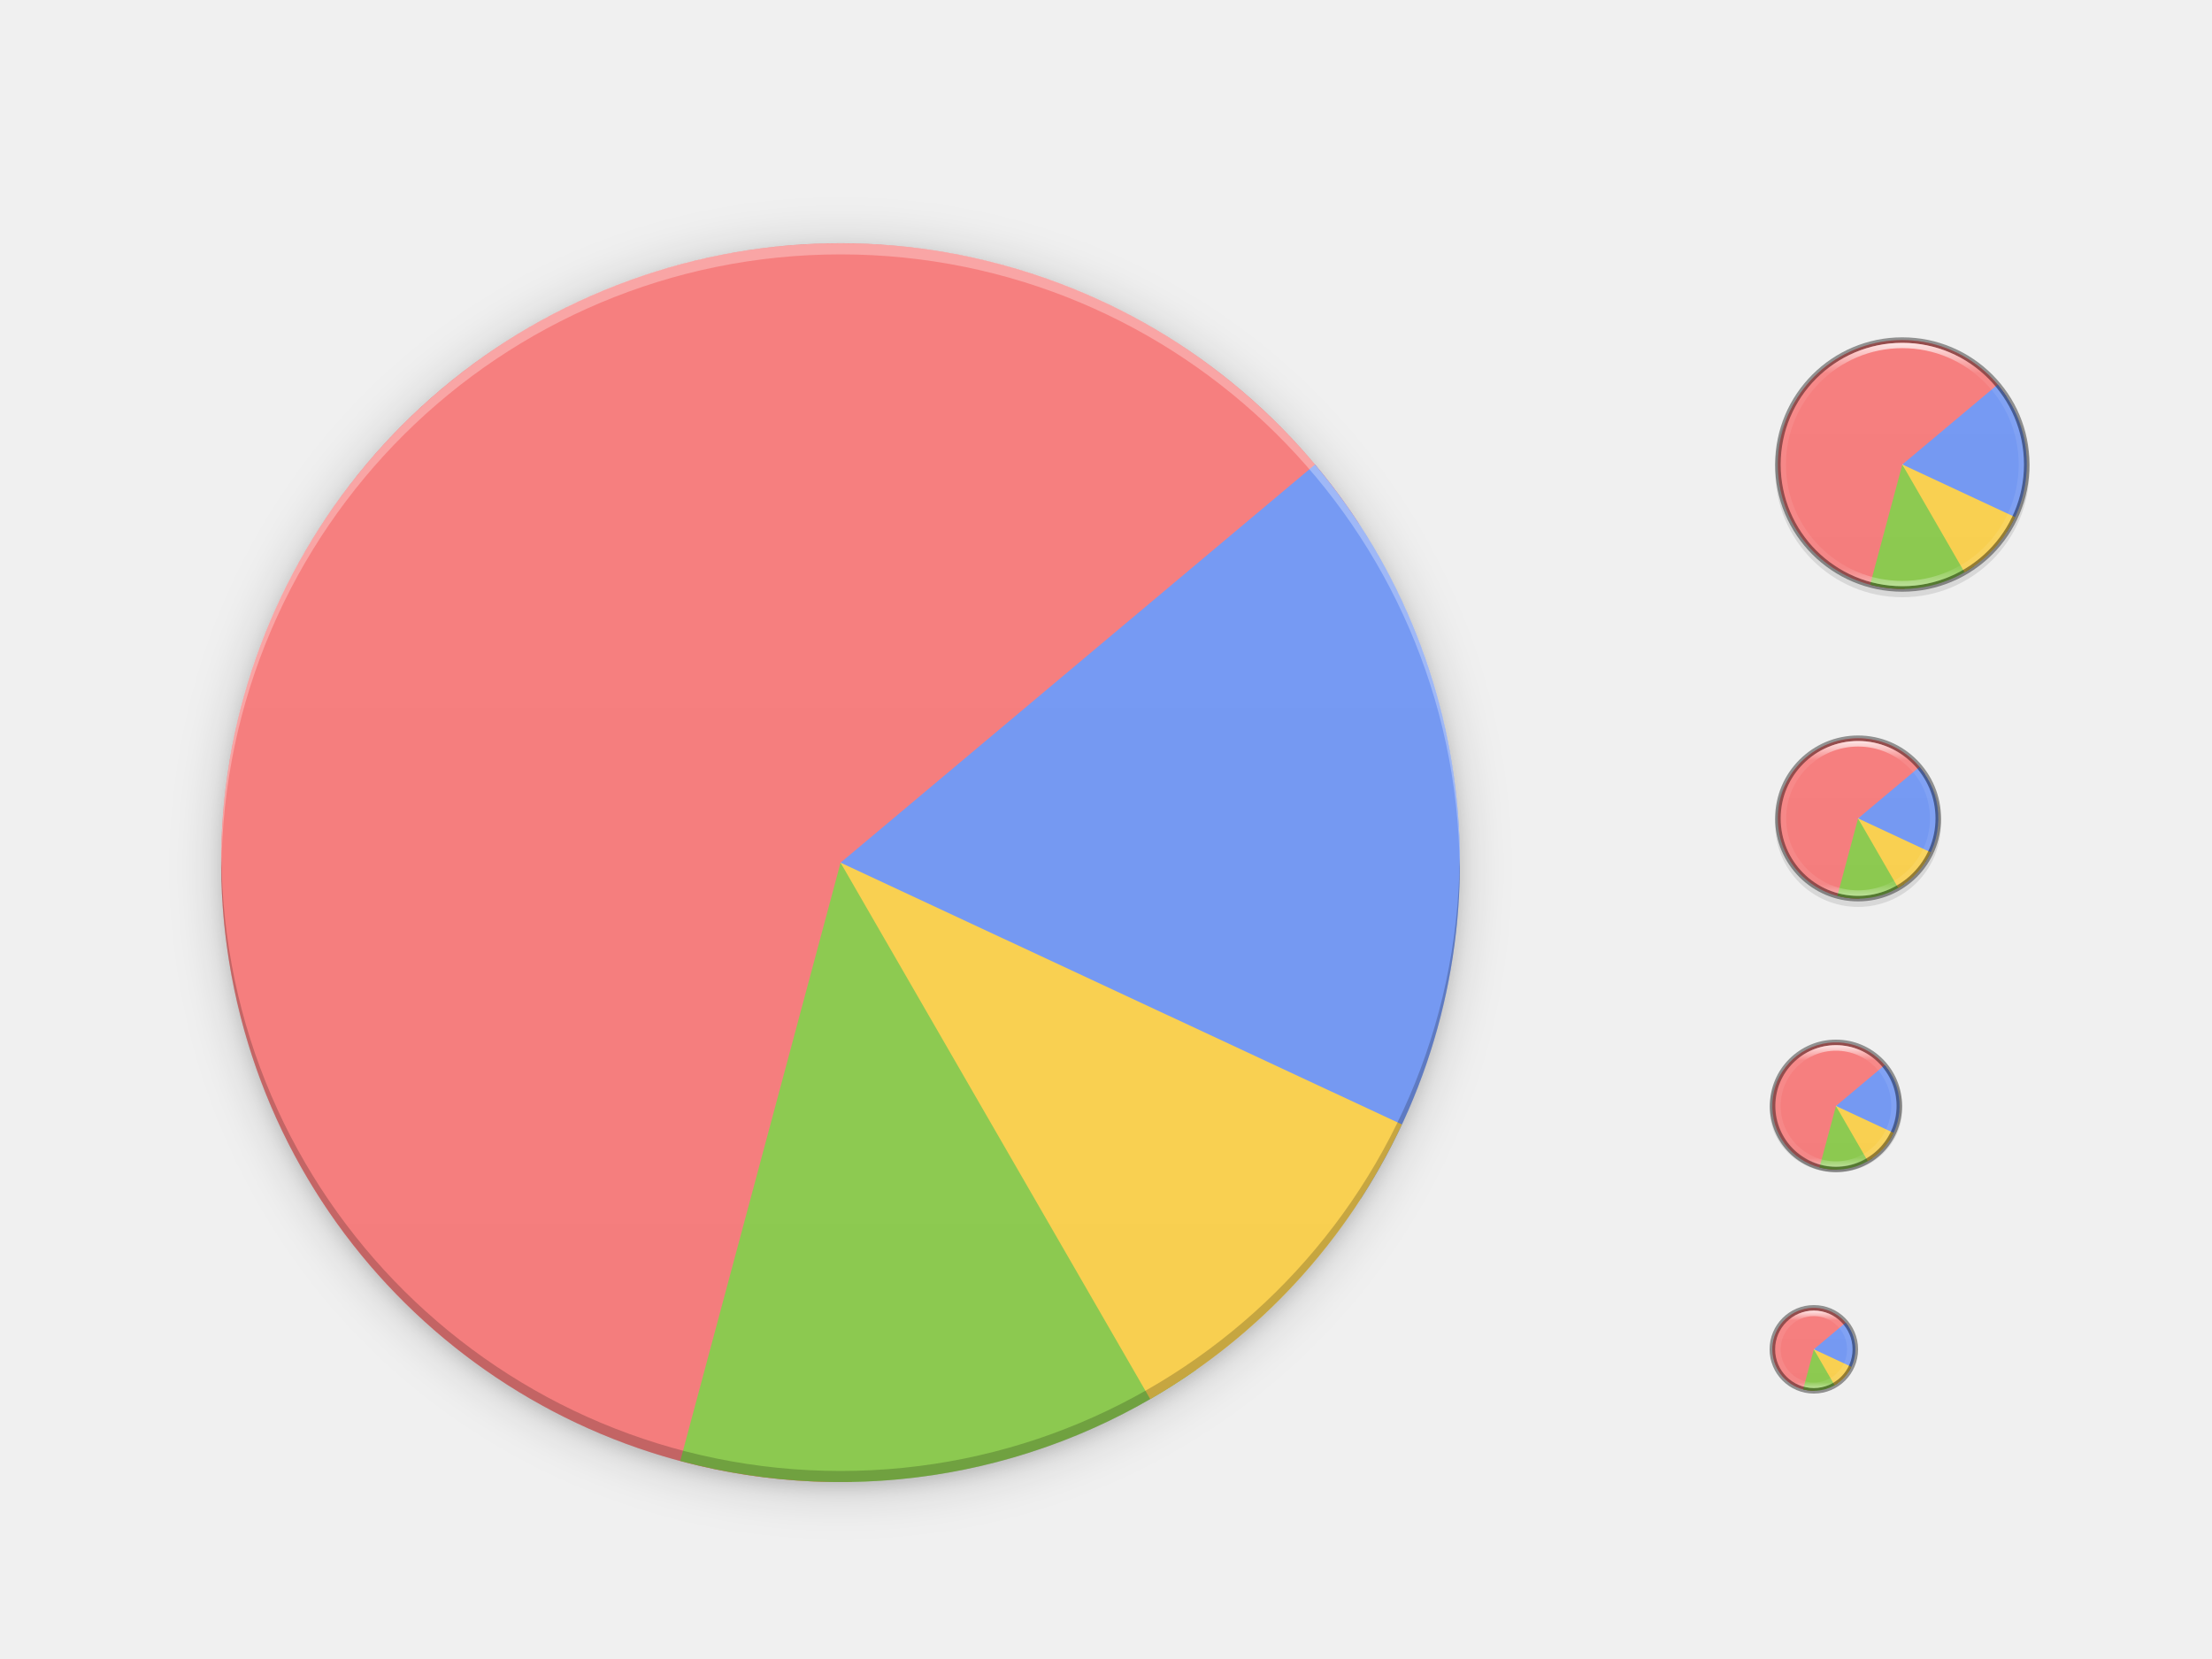
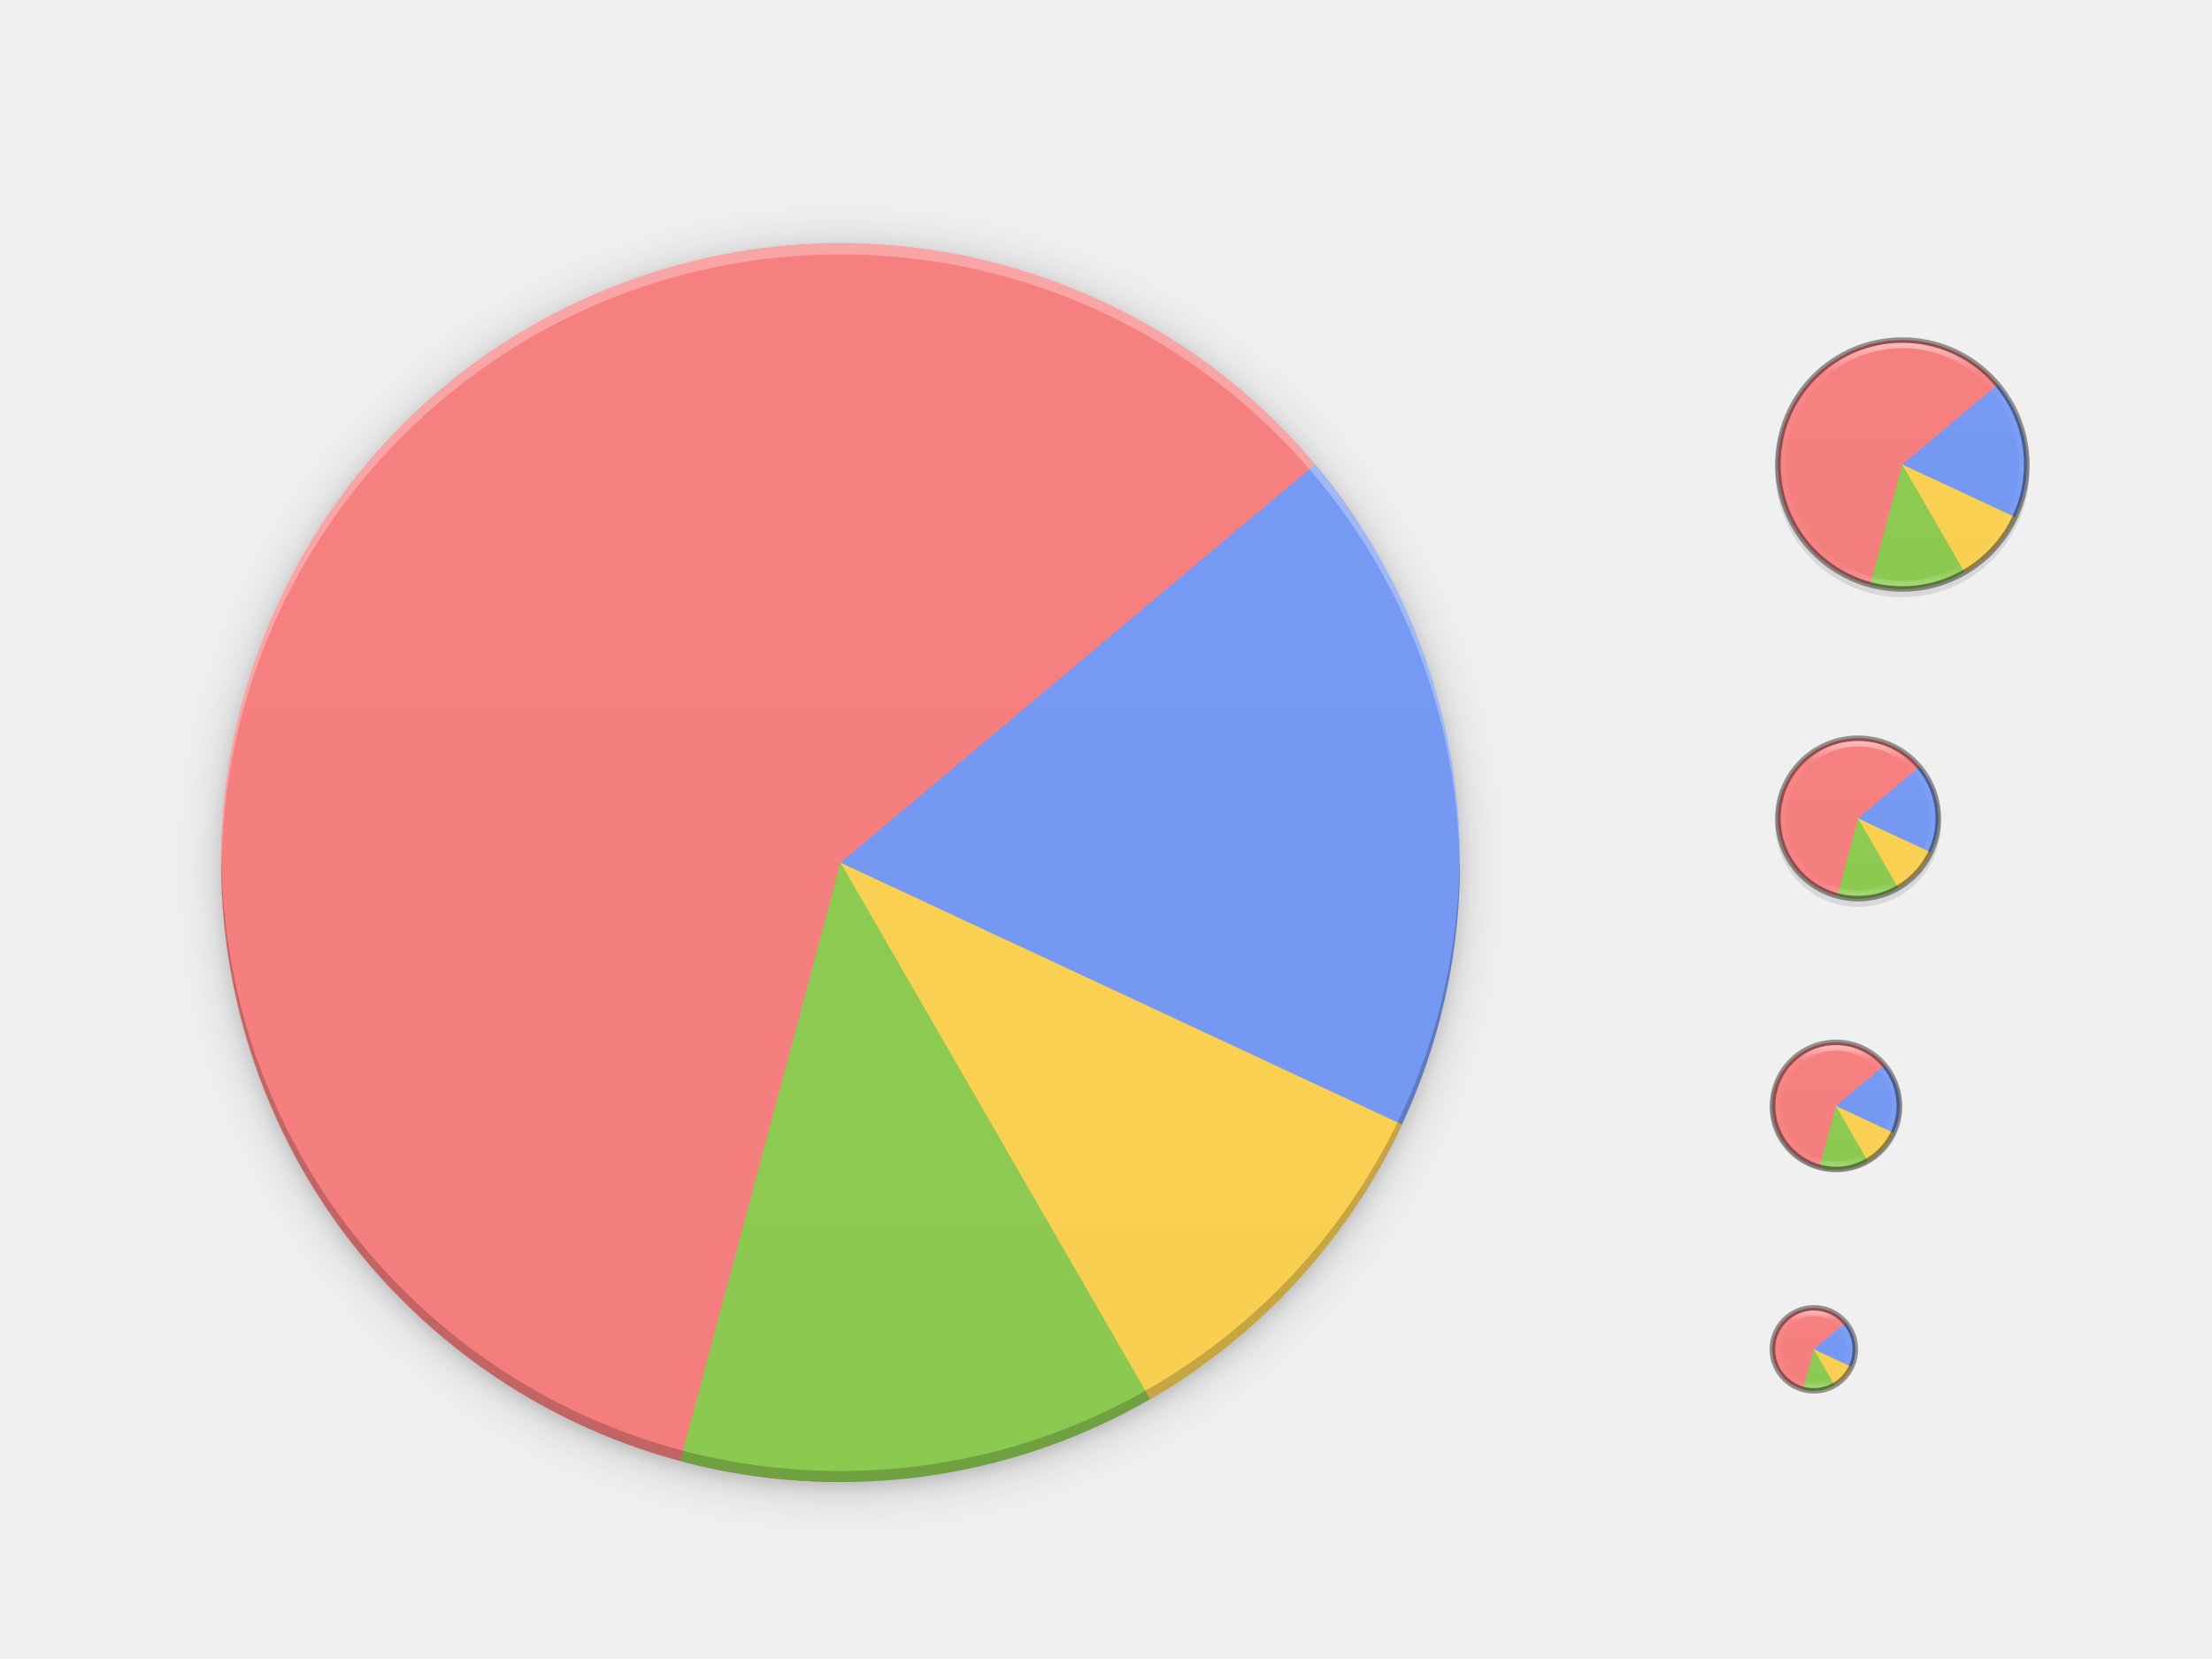
<svg xmlns="http://www.w3.org/2000/svg" xmlns:xlink="http://www.w3.org/1999/xlink" width="400" height="300" id="svg11300" version="1.0" style="display:inline;enable-background:new">
  <defs id="defs3">
    <linearGradient id="linearGradient927">
      <stop style="stop-color:#ffffff;stop-opacity:1;" offset="0" id="stop923" />
      <stop id="stop933" offset="0.125" style="stop-color:#ffffff;stop-opacity:0.098" />
      <stop id="stop931" offset="0.925" style="stop-color:#ffffff;stop-opacity:0.098" />
      <stop style="stop-color:#ffffff;stop-opacity:0.498" offset="1" id="stop925" />
    </linearGradient>
    <linearGradient xlink:href="#linearGradient927" id="linearGradient8590" gradientUnits="userSpaceOnUse" gradientTransform="matrix(0.2391304,0,0,0.2391303,321.0435,61.04349)" x1="96" y1="4" x2="96" y2="188" />
    <linearGradient xlink:href="#linearGradient927" id="linearGradient8590-3" gradientUnits="userSpaceOnUse" gradientTransform="matrix(0.1521739,0,0,0.1521739,321.3913,133.3913)" x1="96" y1="4" x2="96" y2="188" />
    <linearGradient xlink:href="#linearGradient927" id="linearGradient8590-3-3" gradientUnits="userSpaceOnUse" gradientTransform="matrix(0.1195651,0,0,0.1195651,320.5218,188.5217)" x1="96" y1="4" x2="96" y2="188" />
    <linearGradient xlink:href="#linearGradient927" id="linearGradient8590-3-3-4" gradientUnits="userSpaceOnUse" gradientTransform="matrix(0.0760869,0,0,0.07608688,320.6957,236.6957)" x1="96" y1="4" x2="96" y2="188" />
    <filter style="color-interpolation-filters:sRGB" id="filter48952" x="-0.048" width="1.096" y="-0.048" height="1.096">
      <feGaussianBlur stdDeviation="4.48" id="feGaussianBlur48954" />
    </filter>
    <filter style="color-interpolation-filters:sRGB" id="filter48967" x="-0.012" width="1.024" y="-0.012" height="1.024">
      <feGaussianBlur stdDeviation="1.12" id="feGaussianBlur48969" />
    </filter>
    <linearGradient xlink:href="#linearGradient1392" id="linearGradient1205" gradientUnits="userSpaceOnUse" gradientTransform="matrix(0,-1,-1,0,308.0002,307.9998)" x1="77" y1="156" x2="227" y2="156" />
    <linearGradient id="linearGradient1392">
      <stop style="stop-color:#e6e6e6;stop-opacity:1;" offset="0" id="stop1388" />
      <stop style="stop-color:#f2f2f2;stop-opacity:1" offset="1" id="stop1390" />
    </linearGradient>
    <linearGradient xlink:href="#linearGradient1392" id="linearGradient4103" gradientUnits="userSpaceOnUse" gradientTransform="matrix(0,-1,-1,0,308.0002,307.9998)" x1="77" y1="156" x2="227" y2="156" />
    <linearGradient xlink:href="#linearGradient1392" id="linearGradient4105" gradientUnits="userSpaceOnUse" gradientTransform="matrix(0,-1,-1,0,308.0002,307.9998)" x1="77" y1="156" x2="227" y2="156" />
    <linearGradient xlink:href="#linearGradient1392" id="linearGradient4107" gradientUnits="userSpaceOnUse" gradientTransform="matrix(0,-1,-1,0,308.0002,307.9998)" x1="77" y1="156" x2="227" y2="156" />
    <linearGradient xlink:href="#linearGradient1392" id="linearGradient4109" gradientUnits="userSpaceOnUse" gradientTransform="matrix(0,-1,-1,0,308.0002,307.9998)" x1="77" y1="156" x2="227" y2="156" />
  </defs>
  <g style="display:inline" id="layer1">
    <g style="display:none" id="layer7">
      <text y="-8.255" xml:space="preserve" x="19.007" style="font-style:normal;font-variant:normal;font-weight:normal;font-stretch:normal;line-height:0%;font-family:'DejaVu Sans';-inkscape-font-specification:'DejaVu Sans';display:inline;fill:#000000;fill-opacity:1;stroke:none;enable-background:new" id="context">
        <tspan style="font-style:normal;font-variant:normal;font-weight:normal;font-stretch:normal;font-size:18px;line-height:1.25;font-family:'DejaVu Sans';-inkscape-font-specification:'DejaVu Sans'" y="-8.255" x="19.007" id="tspan3933">apps</tspan>
      </text>
      <text y="-8.255" xml:space="preserve" x="146.488" style="font-style:normal;font-variant:normal;font-weight:bold;font-stretch:normal;line-height:0%;font-family:'DejaVu Sans';-inkscape-font-specification:'DejaVu Sans Bold';text-align:start;writing-mode:lr-tb;text-anchor:start;display:inline;fill:#000000;fill-opacity:1;stroke:none;enable-background:new" id="icon-name">
        <tspan style="font-style:normal;font-variant:normal;font-weight:bold;font-stretch:normal;font-size:18px;line-height:1.25;font-family:'DejaVu Sans';-inkscape-font-specification:'DejaVu Sans Bold'" y="-8.255" x="146.488" id="tspan3937">disk-usage-app</tspan>
      </text>
      <rect style="display:inline;overflow:visible;visibility:visible;fill:#cdcdcd;fill-opacity:1;fill-rule:nonzero;stroke:none;stroke-width:2;marker:none;enable-background:accumulate" id="rect16x16" width="16" height="16" x="320" y="236" />
      <rect style="display:inline;overflow:visible;visibility:visible;fill:#cdcdcd;fill-opacity:1;fill-rule:nonzero;stroke:none;stroke-width:2;marker:none;enable-background:accumulate" id="rect24x24" width="24" height="24" x="320" y="188" />
      <rect style="display:inline;overflow:visible;visibility:visible;fill:#cdcdcd;fill-opacity:1;fill-rule:nonzero;stroke:none;stroke-width:2;marker:none;enable-background:accumulate" id="rect32x32" width="32" height="32" x="320" y="132" />
      <rect y="60" x="320" height="48" width="48" id="rect48x48" style="display:inline;overflow:visible;visibility:visible;fill:#cdcdcd;fill-opacity:1;fill-rule:nonzero;stroke:none;stroke-width:2;marker:none;enable-background:accumulate" />
      <rect style="display:inline;overflow:visible;visibility:visible;fill:#cdcdcd;fill-opacity:1;fill-rule:nonzero;stroke:none;stroke-width:2;marker:none;enable-background:accumulate" id="rect3951" width="256" height="256" x="24" y="28" />
    </g>
    <g id="layer8" style="display:inline">
      <circle style="display:inline;opacity:0.1;fill:#000000;fill-opacity:1;stroke:none;stroke-width:1;stroke-linecap:round;stroke-linejoin:round;stroke-miterlimit:4;stroke-dasharray:none;stroke-opacity:1;filter:url(#filter48967);enable-background:new" id="path11042-4" r="112" cy="157" cx="152" />
      <circle style="display:inline;opacity:0.2;fill:#000000;fill-opacity:1;stroke:none;stroke-width:1;stroke-linecap:round;stroke-linejoin:round;stroke-miterlimit:4;stroke-dasharray:none;stroke-opacity:1;filter:url(#filter48952);enable-background:new" id="path11042-9" r="112" cy="157" cx="152" />
      <path style="display:inline;opacity:1;fill:#ffffff;fill-opacity:1;stroke:none;stroke-width:1;stroke-linecap:round;stroke-linejoin:round;stroke-miterlimit:4;stroke-dasharray:none;stroke-opacity:1;enable-background:new" id="path11042-5" r="112" cy="156" cx="152" d="" />
      <circle style="display:inline;opacity:0.1;fill:#000000;fill-opacity:1;stroke:none;stroke-width:1.954;stroke-linecap:round;stroke-linejoin:round;stroke-miterlimit:4;stroke-dasharray:none;stroke-opacity:1;enable-background:new" id="path9498-0-0" cx="-344" cy="-85" transform="scale(-1)" r="23" />
      <circle style="display:inline;opacity:0.1;fill:#000000;fill-opacity:1;stroke:none;stroke-width:1.954;stroke-linecap:round;stroke-linejoin:round;stroke-miterlimit:4;stroke-dasharray:none;stroke-opacity:1;enable-background:new" id="path9498-0-0-2" cx="-336" cy="-149" transform="scale(-1)" r="15" />
      <ellipse style="display:inline;opacity:0.1;fill:#000000;fill-opacity:1;stroke:none;stroke-width:1.954;stroke-linecap:round;stroke-linejoin:round;stroke-miterlimit:4;stroke-dasharray:none;stroke-opacity:1;enable-background:new" id="path9498-0-0-2-3" cx="-332" cy="-200.523" transform="scale(-1)" rx="12" ry="11.477" />
      <ellipse style="display:inline;opacity:0.1;fill:#000000;fill-opacity:1;stroke:none;stroke-width:1.954;stroke-linecap:round;stroke-linejoin:round;stroke-miterlimit:4;stroke-dasharray:none;stroke-opacity:1;enable-background:new" id="path9498-0-0-2-3-3" cx="-328" cy="-244.5" transform="scale(-1)" rx="7" ry="6.5" />
      <path style="display:inline;opacity:1;fill:#ffffff;fill-opacity:1;stroke:none;stroke-width:1;stroke-linecap:round;stroke-linejoin:round;stroke-miterlimit:4;stroke-dasharray:none;stroke-opacity:1;enable-background:new" id="path11042-5-3" r="112" cy="156" cx="152" d="" clip-path="none" />
      <g transform="matrix(1.493332,0,0,1.493332,-74.98653,-76.95962)" style="display:inline;stroke-width:0.67;enable-background:new" id="g8831" clip-path="none">
        <g id="g1160-7-2" style="display:inline;stroke-width:0.67;enable-background:new">
          <g style="stroke-width:0.67" id="g1156-0-6">
            <path style="opacity:1;fill:#f76363;fill-opacity:1;stroke:none;stroke-width:1.339;stroke-linecap:butt;stroke-linejoin:miter;stroke-miterlimit:4;stroke-dasharray:1.339, 1.339;stroke-dashoffset:1;stroke-opacity:1" id="path1148-9-1" d="M 153.361,230.988 A 75,75 0 0 1 78.576,171.296 75,75 0 0 1 123.304,86.707 75,75 0 0 1 214.74,114.907 L 152,156 Z" />
            <path d="m 209.453,107.791 a 75,75 0 0 1 5.564,88.877 L 152,156 Z" id="path1150-3-8" style="opacity:1;fill:#5884f4;fill-opacity:1;stroke:none;stroke-width:1.339;stroke-linecap:butt;stroke-linejoin:miter;stroke-miterlimit:4;stroke-dasharray:1.339, 1.339;stroke-dashoffset:1;stroke-opacity:1" />
            <path style="opacity:1;fill:#76c22b;fill-opacity:1;stroke:none;stroke-width:1.339;stroke-linecap:butt;stroke-linejoin:miter;stroke-miterlimit:4;stroke-dasharray:1.339, 1.339;stroke-dashoffset:1;stroke-opacity:1" id="path1152-6-7" d="m 195.039,217.422 a 75,75 0 0 1 -62.45,11.023 L 152,156 Z" />
            <path d="M 219.973,187.696 A 75,75 0 0 1 189.5,220.952 L 152,156 Z" id="path1154-0-9" style="opacity:1;fill:#fdc92b;fill-opacity:1;stroke:none;stroke-width:1.339;stroke-linecap:butt;stroke-linejoin:miter;stroke-miterlimit:4;stroke-dasharray:1.339, 1.339;stroke-dashoffset:1;stroke-opacity:1" />
          </g>
        </g>
        <path id="path949" d="m 152,81 c -41.421,0 -75,33.579 -75,75 0,41.421 33.579,75 75,75 41.421,0 75,-33.579 75,-75 0,-41.421 -33.579,-75 -75,-75 z" style="display:inline;opacity:0.2;fill:url(#linearGradient4103);fill-opacity:1;stroke:none;stroke-width:10.714;stroke-linecap:round;stroke-linejoin:round;stroke-miterlimit:4;stroke-dasharray:none;stroke-dashoffset:0;stroke-opacity:1;enable-background:new" />
      </g>
      <g transform="matrix(0.2999997,0,0,0.2999997,298.4,37.20008)" style="display:inline;stroke-width:3.333;enable-background:new" id="g8831-6" clip-path="none">
        <g id="g1160-7-2-0" style="display:inline;stroke-width:3.333;enable-background:new">
          <g style="stroke-width:3.333" id="g1156-0-6-7">
            <path style="opacity:1;fill:#f76363;fill-opacity:1;stroke:none;stroke-width:6.667;stroke-linecap:butt;stroke-linejoin:miter;stroke-miterlimit:4;stroke-dasharray:6.667, 6.667;stroke-dashoffset:1;stroke-opacity:1" id="path1148-9-1-5" d="M 153.361,230.988 A 75,75 0 0 1 78.576,171.296 75,75 0 0 1 123.304,86.707 75,75 0 0 1 214.74,114.907 L 152,156 Z" />
            <path d="m 209.453,107.791 a 75,75 0 0 1 5.564,88.877 L 152,156 Z" id="path1150-3-8-7" style="opacity:1;fill:#5884f4;fill-opacity:1;stroke:none;stroke-width:6.667;stroke-linecap:butt;stroke-linejoin:miter;stroke-miterlimit:4;stroke-dasharray:6.667, 6.667;stroke-dashoffset:1;stroke-opacity:1" />
            <path style="opacity:1;fill:#76c22b;fill-opacity:1;stroke:none;stroke-width:6.667;stroke-linecap:butt;stroke-linejoin:miter;stroke-miterlimit:4;stroke-dasharray:6.667, 6.667;stroke-dashoffset:1;stroke-opacity:1" id="path1152-6-7-3" d="m 195.039,217.422 a 75,75 0 0 1 -62.45,11.023 L 152,156 Z" />
            <path d="M 219.973,187.696 A 75,75 0 0 1 189.5,220.952 L 152,156 Z" id="path1154-0-9-8" style="opacity:1;fill:#fdc92b;fill-opacity:1;stroke:none;stroke-width:6.667;stroke-linecap:butt;stroke-linejoin:miter;stroke-miterlimit:4;stroke-dasharray:6.667, 6.667;stroke-dashoffset:1;stroke-opacity:1" />
          </g>
        </g>
        <path id="path949-6" d="m 152,81 c -41.421,0 -75,33.579 -75,75 0,41.421 33.579,75 75,75 41.421,0 75,-33.579 75,-75 0,-41.421 -33.579,-75 -75,-75 z" style="display:inline;opacity:0.2;fill:url(#linearGradient4105);fill-opacity:1;stroke:none;stroke-width:53.333;stroke-linecap:round;stroke-linejoin:round;stroke-miterlimit:4;stroke-dasharray:none;stroke-dashoffset:0;stroke-opacity:1;enable-background:new" />
      </g>
      <g transform="matrix(0.1933331,0,0,0.1933331,306.6134,117.8401)" style="display:inline;stroke-width:5.172;enable-background:new" id="g8831-6-6" clip-path="none">
        <g id="g1160-7-2-0-3" style="display:inline;stroke-width:5.172;enable-background:new">
          <g style="stroke-width:5.172" id="g1156-0-6-7-5">
            <path style="opacity:1;fill:#f76363;fill-opacity:1;stroke:none;stroke-width:10.345;stroke-linecap:butt;stroke-linejoin:miter;stroke-miterlimit:4;stroke-dasharray:10.345, 10.345;stroke-dashoffset:1;stroke-opacity:1" id="path1148-9-1-5-9" d="M 153.361,230.988 A 75,75 0 0 1 78.576,171.296 75,75 0 0 1 123.304,86.707 75,75 0 0 1 214.74,114.907 L 152,156 Z" />
            <path d="m 209.453,107.791 a 75,75 0 0 1 5.564,88.877 L 152,156 Z" id="path1150-3-8-7-0" style="opacity:1;fill:#5884f4;fill-opacity:1;stroke:none;stroke-width:10.345;stroke-linecap:butt;stroke-linejoin:miter;stroke-miterlimit:4;stroke-dasharray:10.345, 10.345;stroke-dashoffset:1;stroke-opacity:1" />
            <path style="opacity:1;fill:#76c22b;fill-opacity:1;stroke:none;stroke-width:10.345;stroke-linecap:butt;stroke-linejoin:miter;stroke-miterlimit:4;stroke-dasharray:10.345, 10.345;stroke-dashoffset:1;stroke-opacity:1" id="path1152-6-7-3-3" d="m 195.039,217.422 a 75,75 0 0 1 -62.45,11.023 L 152,156 Z" />
            <path d="M 219.973,187.696 A 75,75 0 0 1 189.5,220.952 L 152,156 Z" id="path1154-0-9-8-8" style="opacity:1;fill:#fdc92b;fill-opacity:1;stroke:none;stroke-width:10.345;stroke-linecap:butt;stroke-linejoin:miter;stroke-miterlimit:4;stroke-dasharray:10.345, 10.345;stroke-dashoffset:1;stroke-opacity:1" />
          </g>
        </g>
        <path id="path949-6-4" d="m 152,81 c -41.421,0 -75,33.579 -75,75 0,41.421 33.579,75 75,75 41.421,0 75,-33.579 75,-75 0,-41.421 -33.579,-75 -75,-75 z" style="display:inline;opacity:0.2;fill:url(#linearGradient4107);fill-opacity:1;stroke:none;stroke-width:82.759;stroke-linecap:round;stroke-linejoin:round;stroke-miterlimit:4;stroke-dasharray:none;stroke-dashoffset:0;stroke-opacity:1;enable-background:new" />
      </g>
      <g transform="matrix(0.09999989,0,0,0.09999989,312.8,228.4)" style="display:inline;stroke-width:10;enable-background:new" id="g8831-6-2" clip-path="none">
        <g id="g1160-7-2-0-0" style="display:inline;stroke-width:10;enable-background:new">
          <g style="stroke-width:10" id="g1156-0-6-7-1">
            <path style="opacity:1;fill:#f76363;fill-opacity:1;stroke:none;stroke-width:20;stroke-linecap:butt;stroke-linejoin:miter;stroke-miterlimit:4;stroke-dasharray:20, 20;stroke-dashoffset:1;stroke-opacity:1" id="path1148-9-1-5-93" d="M 153.361,230.988 A 75,75 0 0 1 78.576,171.296 75,75 0 0 1 123.304,86.707 75,75 0 0 1 214.74,114.907 L 152,156 Z" />
            <path d="m 209.453,107.791 a 75,75 0 0 1 5.564,88.877 L 152,156 Z" id="path1150-3-8-7-4" style="opacity:1;fill:#5884f4;fill-opacity:1;stroke:none;stroke-width:20;stroke-linecap:butt;stroke-linejoin:miter;stroke-miterlimit:4;stroke-dasharray:20, 20;stroke-dashoffset:1;stroke-opacity:1" />
            <path style="opacity:1;fill:#76c22b;fill-opacity:1;stroke:none;stroke-width:20;stroke-linecap:butt;stroke-linejoin:miter;stroke-miterlimit:4;stroke-dasharray:20, 20;stroke-dashoffset:1;stroke-opacity:1" id="path1152-6-7-3-4" d="m 195.039,217.422 a 75,75 0 0 1 -62.45,11.023 L 152,156 Z" />
            <path d="M 219.973,187.696 A 75,75 0 0 1 189.5,220.952 L 152,156 Z" id="path1154-0-9-8-6" style="opacity:1;fill:#fdc92b;fill-opacity:1;stroke:none;stroke-width:20;stroke-linecap:butt;stroke-linejoin:miter;stroke-miterlimit:4;stroke-dasharray:20, 20;stroke-dashoffset:1;stroke-opacity:1" />
          </g>
        </g>
        <path id="path949-6-3" d="m 152,81 c -41.421,0 -75,33.579 -75,75 0,41.421 33.579,75 75,75 41.421,0 75,-33.579 75,-75 0,-41.421 -33.579,-75 -75,-75 z" style="display:inline;opacity:0.2;fill:url(#linearGradient4109);fill-opacity:1;stroke:none;stroke-width:160;stroke-linecap:round;stroke-linejoin:round;stroke-miterlimit:4;stroke-dasharray:none;stroke-dashoffset:0;stroke-opacity:1;enable-background:new" />
      </g>
      <g transform="matrix(0.1533332,0,0,0.1533332,308.6933,176.08)" style="display:inline;stroke-width:6.522;enable-background:new" id="g8831-6-60" clip-path="none">
        <g id="g1160-7-2-0-9" style="display:inline;stroke-width:6.522;enable-background:new">
          <g style="stroke-width:6.522" id="g1156-0-6-7-6">
            <path style="opacity:1;fill:#f76363;fill-opacity:1;stroke:none;stroke-width:13.043;stroke-linecap:butt;stroke-linejoin:miter;stroke-miterlimit:4;stroke-dasharray:13.043, 13.043;stroke-dashoffset:1;stroke-opacity:1" id="path1148-9-1-5-8" d="M 153.361,230.988 A 75,75 0 0 1 78.576,171.296 75,75 0 0 1 123.304,86.707 75,75 0 0 1 214.74,114.907 L 152,156 Z" />
            <path d="m 209.453,107.791 a 75,75 0 0 1 5.564,88.877 L 152,156 Z" id="path1150-3-8-7-5" style="opacity:1;fill:#5884f4;fill-opacity:1;stroke:none;stroke-width:13.043;stroke-linecap:butt;stroke-linejoin:miter;stroke-miterlimit:4;stroke-dasharray:13.043, 13.043;stroke-dashoffset:1;stroke-opacity:1" />
            <path style="opacity:1;fill:#76c22b;fill-opacity:1;stroke:none;stroke-width:13.043;stroke-linecap:butt;stroke-linejoin:miter;stroke-miterlimit:4;stroke-dasharray:13.043, 13.043;stroke-dashoffset:1;stroke-opacity:1" id="path1152-6-7-3-48" d="m 195.039,217.422 a 75,75 0 0 1 -62.45,11.023 L 152,156 Z" />
            <path d="M 219.973,187.696 A 75,75 0 0 1 189.5,220.952 L 152,156 Z" id="path1154-0-9-8-65" style="opacity:1;fill:#fdc92b;fill-opacity:1;stroke:none;stroke-width:13.043;stroke-linecap:butt;stroke-linejoin:miter;stroke-miterlimit:4;stroke-dasharray:13.043, 13.043;stroke-dashoffset:1;stroke-opacity:1" />
          </g>
        </g>
        <path id="path949-6-6" d="m 152,81 c -41.421,0 -75,33.579 -75,75 0,41.421 33.579,75 75,75 41.421,0 75,-33.579 75,-75 0,-41.421 -33.579,-75 -75,-75 z" style="display:inline;opacity:0.2;fill:url(#linearGradient1205);fill-opacity:1;stroke:none;stroke-width:104.348;stroke-linecap:round;stroke-linejoin:round;stroke-miterlimit:4;stroke-dasharray:none;stroke-dashoffset:0;stroke-opacity:1;enable-background:new" />
      </g>
    </g>
    <g id="layer6" style="display:inline" />
    <g id="layer2" style="display:inline">
      <circle style="display:inline;opacity:0.4;vector-effect:none;fill:none;fill-opacity:1;stroke:#000000;stroke-width:1;stroke-linecap:butt;stroke-linejoin:round;stroke-miterlimit:4;stroke-dasharray:none;stroke-dashoffset:6.6;stroke-opacity:1;enable-background:new" id="path1377" cx="328" cy="244" r="7.5" />
      <ellipse style="display:inline;opacity:0.4;vector-effect:none;fill:none;fill-opacity:1;stroke:#000000;stroke-width:1;stroke-linecap:butt;stroke-linejoin:round;stroke-miterlimit:4;stroke-dasharray:none;stroke-dashoffset:6.6;stroke-opacity:1;enable-background:new" id="path1384" cx="332" cy="199.977" rx="11.455" ry="11.477" />
      <circle style="display:inline;opacity:0.4;vector-effect:none;fill:none;fill-opacity:1;stroke:#000000;stroke-width:1;stroke-linecap:butt;stroke-linejoin:round;stroke-miterlimit:4;stroke-dasharray:none;stroke-dashoffset:6.6;stroke-opacity:1;enable-background:new" id="path1389" cx="336" cy="148" r="14.5" />
      <circle style="display:inline;opacity:0.4;vector-effect:none;fill:none;fill-opacity:1;stroke:#000000;stroke-width:1;stroke-linecap:butt;stroke-linejoin:round;stroke-miterlimit:4;stroke-dasharray:none;stroke-dashoffset:6.6;stroke-opacity:1;enable-background:new" id="path1389-3" cx="344" cy="84" r="22.5" />
      <path style="display:inline;opacity:0.2;fill:#000000;fill-opacity:1;stroke:none;stroke-width:1;stroke-linecap:round;stroke-linejoin:round;stroke-miterlimit:4;stroke-dasharray:none;stroke-opacity:1;enable-background:new" d="m 152,268 a 112,112 0 0 1 -112,-112 112,112 0 0 1 0.041,-1.17 A 112,112 0 0 0 152,266 112,112 0 0 0 263.959,155.17 a 112,112 0 0 1 0.041,0.83 112,112 0 0 1 -112,112 z" id="path11042-1-7" />
      <path style="display:inline;opacity:0.3;fill:#ffffff;fill-opacity:1;stroke:none;stroke-width:1;stroke-linecap:round;stroke-linejoin:round;stroke-miterlimit:4;stroke-dasharray:none;stroke-opacity:1;enable-background:new" d="M 152,44 A 112,112 0 0 0 40,156 112,112 0 0 0 40.041,157.17 112,112 0 0 1 152,46 112,112 0 0 1 263.959,156.83 a 112,112 0 0 0 0.041,-0.83 112,112 0 0 0 -112,-112 z" id="path11042-1" />
    </g>
    <g id="layer5" style="display:inline;opacity:0.8">
-       <path style="display:inline;opacity:1;fill:url(#linearGradient8590);fill-opacity:1;stroke:none;stroke-width:1.869;stroke-linecap:round;stroke-linejoin:round;stroke-miterlimit:4;stroke-dasharray:none;stroke-opacity:1;enable-background:new" d="M 344,62 A 22,22 0 0 0 322,84 22,22 0 0 0 344,106 22,22 0 0 0 366,84 22,22 0 0 0 344,62 Z m 0,0.957 A 21.043,21.043 0 0 1 365.043,84 21.043,21.043 0 0 1 344,105.043 21.043,21.043 0 0 1 322.957,84 21.043,21.043 0 0 1 344,62.957 Z" id="path9498-1-6" />
-       <path style="display:inline;opacity:1;fill:url(#linearGradient8590-3);fill-opacity:1;stroke:none;stroke-width:1.869;stroke-linecap:round;stroke-linejoin:round;stroke-miterlimit:4;stroke-dasharray:none;stroke-opacity:1;enable-background:new" d="m 336,134 c -7.732,0 -14,6.268 -14,14 0,7.732 6.268,14 14,14 7.732,0 14,-6.268 14,-14 0,-7.732 -6.268,-14 -14,-14 z m 0,1 a 13,13 0 0 1 13,13 13,13 0 0 1 -13,13 13,13 0 0 1 -13,-13 13,13 0 0 1 13,-13 z" id="path9498-1-6-7" />
-       <path style="display:inline;opacity:1;fill:url(#linearGradient8590-3-3);fill-opacity:1;stroke:none;stroke-width:1.869;stroke-linecap:round;stroke-linejoin:round;stroke-miterlimit:4;stroke-dasharray:none;stroke-opacity:1;enable-background:new" d="m 332,189 c -6.075,0 -11,4.925 -11,11 0,6.075 4.925,11 11,11 6.075,0 11,-4.925 11,-11 0,-6.075 -4.925,-11 -11,-11 z m 0,1 a 10,10 0 0 1 10,10 10,10 0 0 1 -10,10 10,10 0 0 1 -10,-10 10,10 0 0 1 10,-10 z" id="path9498-1-6-7-2" />
-       <path style="display:inline;opacity:1;fill:url(#linearGradient8590-3-3-4);fill-opacity:1;stroke:none;stroke-width:1.869;stroke-linecap:round;stroke-linejoin:round;stroke-miterlimit:4;stroke-dasharray:none;stroke-opacity:1;enable-background:new" d="m 328,237 c -3.866,0 -7,3.134 -7,7 0,3.866 3.134,7 7,7 3.866,0 7,-3.134 7,-7 0,-3.866 -3.134,-7 -7,-7 z m 0,1 a 6,6 0 0 1 6,6 6,6 0 0 1 -6,6 6,6 0 0 1 -6,-6 6,6 0 0 1 6,-6 z" id="path9498-1-6-7-2-0" />
+       <path style="display:inline;opacity:0.6;fill:url(#linearGradient8590);fill-opacity:1;stroke:none;stroke-width:1.869;stroke-linecap:round;stroke-linejoin:round;stroke-miterlimit:4;stroke-dasharray:none;stroke-opacity:1;enable-background:new" d="M 344,62 A 22,22 0 0 0 322,84 22,22 0 0 0 344,106 22,22 0 0 0 366,84 22,22 0 0 0 344,62 Z m 0,0.957 A 21.043,21.043 0 0 1 365.043,84 21.043,21.043 0 0 1 344,105.043 21.043,21.043 0 0 1 322.957,84 21.043,21.043 0 0 1 344,62.957 Z" id="path9498-1-6" />
+       <path style="display:inline;opacity:0.6;fill:url(#linearGradient8590-3);fill-opacity:1;stroke:none;stroke-width:1.869;stroke-linecap:round;stroke-linejoin:round;stroke-miterlimit:4;stroke-dasharray:none;stroke-opacity:1;enable-background:new" d="m 336,134 c -7.732,0 -14,6.268 -14,14 0,7.732 6.268,14 14,14 7.732,0 14,-6.268 14,-14 0,-7.732 -6.268,-14 -14,-14 z m 0,1 a 13,13 0 0 1 13,13 13,13 0 0 1 -13,13 13,13 0 0 1 -13,-13 13,13 0 0 1 13,-13 z" id="path9498-1-6-7" />
+       <path style="display:inline;opacity:0.6;fill:url(#linearGradient8590-3-3);fill-opacity:1;stroke:none;stroke-width:1.869;stroke-linecap:round;stroke-linejoin:round;stroke-miterlimit:4;stroke-dasharray:none;stroke-opacity:1;enable-background:new" d="m 332,189 c -6.075,0 -11,4.925 -11,11 0,6.075 4.925,11 11,11 6.075,0 11,-4.925 11,-11 0,-6.075 -4.925,-11 -11,-11 z m 0,1 a 10,10 0 0 1 10,10 10,10 0 0 1 -10,10 10,10 0 0 1 -10,-10 10,10 0 0 1 10,-10 z" id="path9498-1-6-7-2" />
+       <path style="display:inline;opacity:0.6;fill:url(#linearGradient8590-3-3-4);fill-opacity:1;stroke:none;stroke-width:1.869;stroke-linecap:round;stroke-linejoin:round;stroke-miterlimit:4;stroke-dasharray:none;stroke-opacity:1;enable-background:new" d="m 328,237 c -3.866,0 -7,3.134 -7,7 0,3.866 3.134,7 7,7 3.866,0 7,-3.134 7,-7 0,-3.866 -3.134,-7 -7,-7 z m 0,1 a 6,6 0 0 1 6,6 6,6 0 0 1 -6,6 6,6 0 0 1 -6,-6 6,6 0 0 1 6,-6 z" id="path9498-1-6-7-2-0" />
    </g>
  </g>
</svg>
